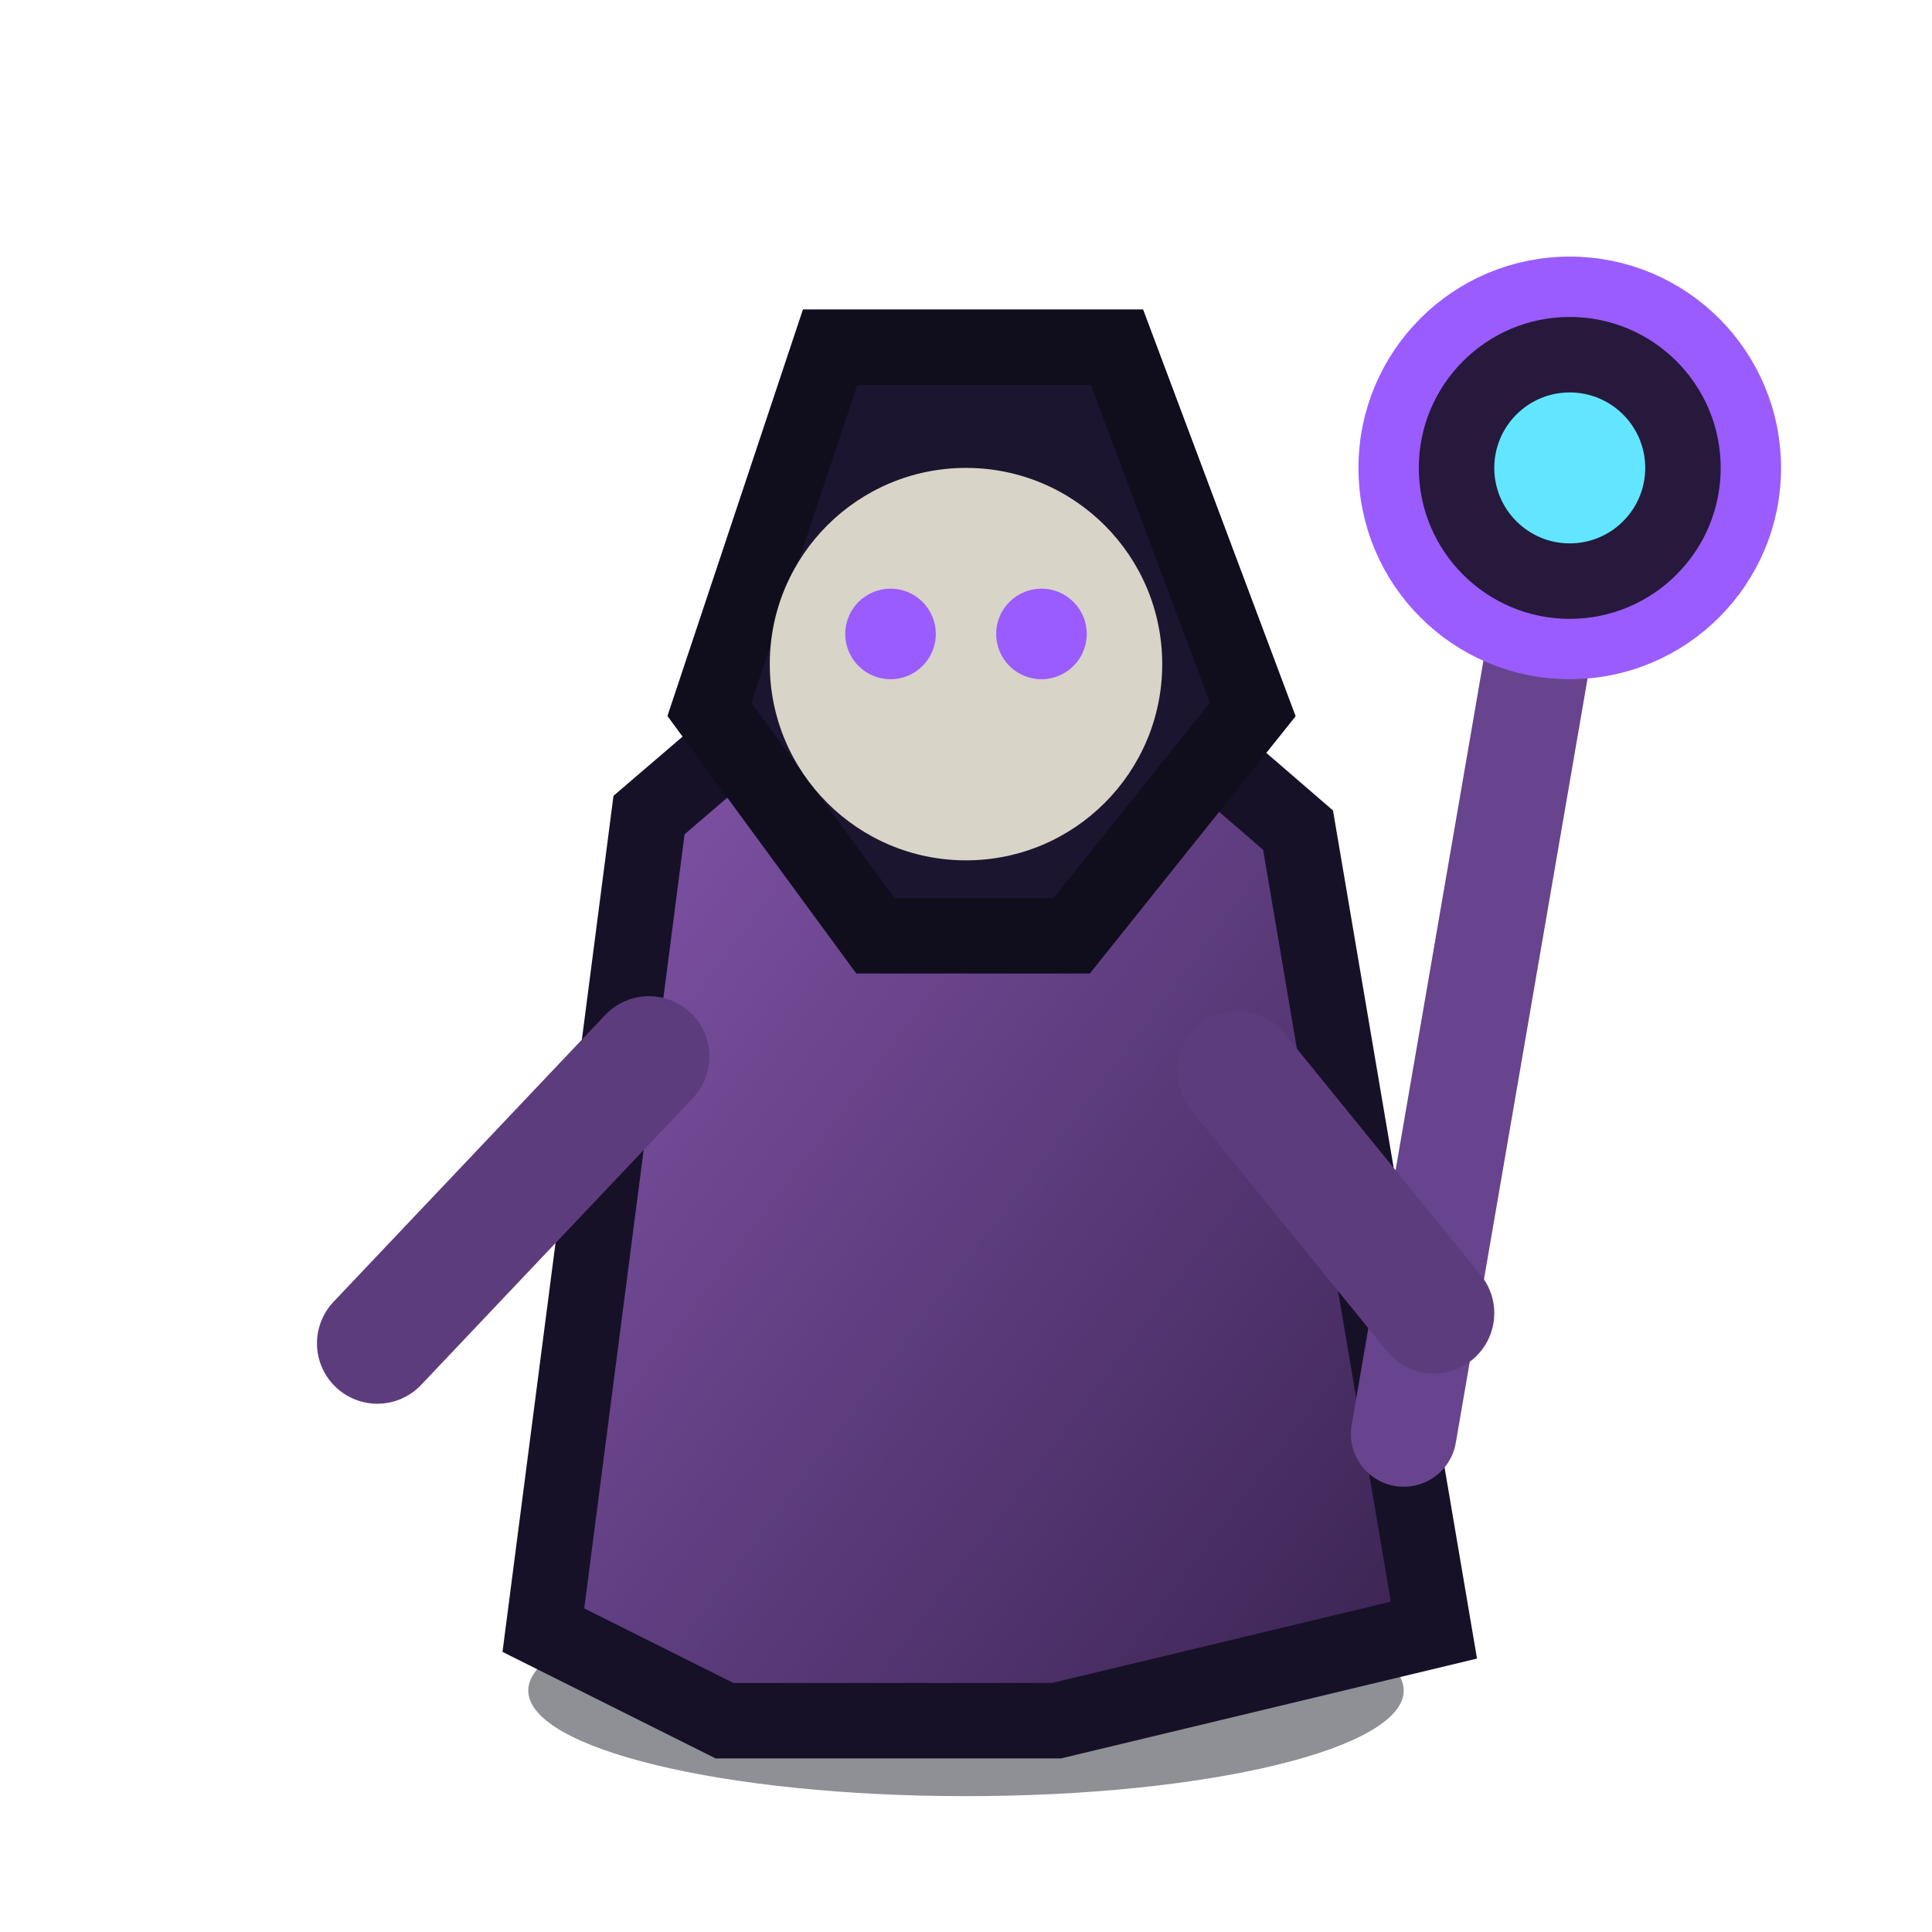
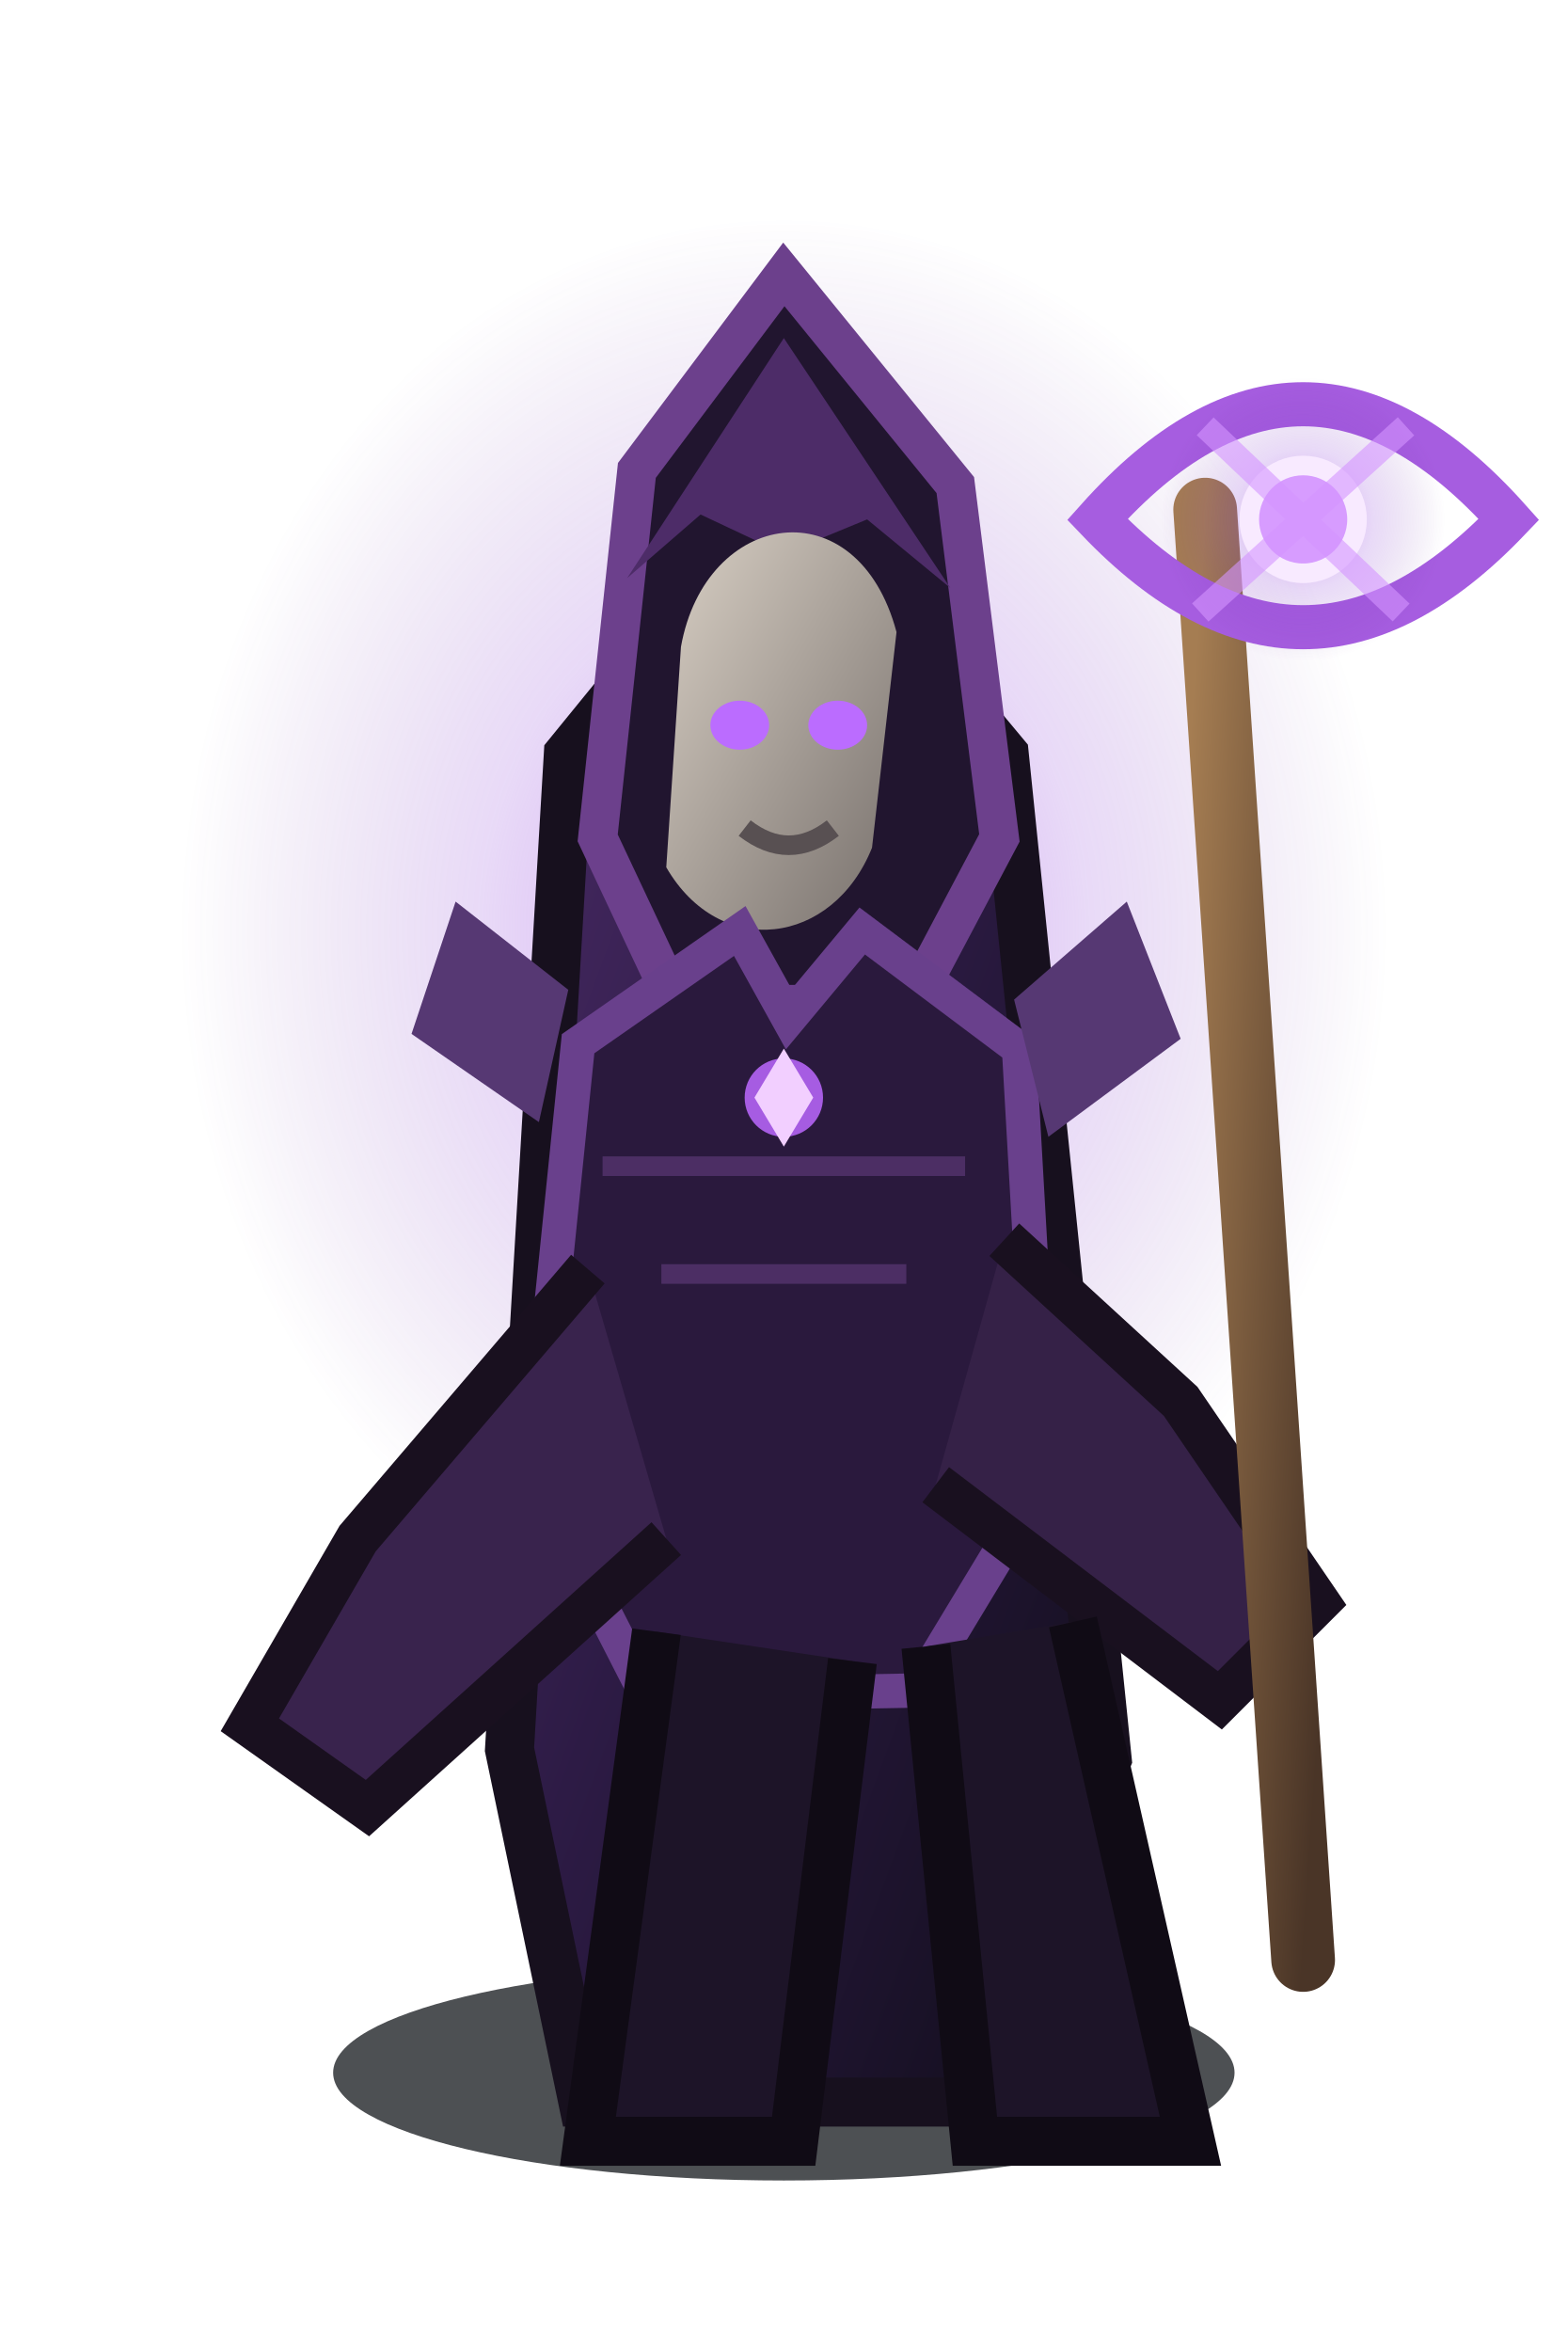
- <svg xmlns="http://www.w3.org/2000/svg" width="128" height="128" viewBox="0 0 128 128">
+ <svg xmlns="http://www.w3.org/2000/svg" width="320" height="480" viewBox="0 0 320 480">
  <defs>
-     <linearGradient id="n" x1="0" y1="0" x2="1" y2="1">
-       <stop stop-color="#8a5ab4" />
-       <stop offset="1" stop-color="#38224f" />
+     <linearGradient id="robe" x1="0" y1="0" x2="1" y2="1">
+       <stop stop-color="#4c2c69" />
+       <stop offset=".45" stop-color="#2d1b45" />
+       <stop offset="1" stop-color="#100d19" />
+     </linearGradient>
+     <linearGradient id="bone" x1="0" y1="0" x2="1" y2="1">
+       <stop stop-color="#d8cfc4" />
+       <stop offset="1" stop-color="#77706c" />
+     </linearGradient>
+     <radialGradient id="glow">
+       <stop stop-color="#d895ff" stop-opacity=".62" />
+       <stop offset=".5" stop-color="#8f45d9" stop-opacity=".2" />
+       <stop offset="1" stop-color="#5c1f8f" stop-opacity="0" />
+     </radialGradient>
+     <linearGradient id="staff" x1="0" y1="0" x2="1" y2="1">
+       <stop stop-color="#a57d52" />
+       <stop offset="1" stop-color="#4a3527" />
    </linearGradient>
  </defs>
-   <ellipse cx="64" cy="112" rx="29" ry="7" fill="#050814" opacity=".45" />
-   <path d="M36 108 43 54 64 36 86 55 95 108 70 114 48 114Z" fill="url(#n)" stroke="#171128" stroke-width="5" />
-   <path d="M47 47 55 23h19l9 24-12 15H58Z" fill="#1b1530" stroke="#100d1d" stroke-width="5" />
-   <circle cx="64" cy="44" r="13" fill="#d9d4c8" />
-   <circle cx="59" cy="42" r="3" fill="#9a5cff" />
-   <circle cx="69" cy="42" r="3" fill="#9a5cff" />
-   <path d="M93 95 103 37" stroke="#67448d" stroke-width="7" stroke-linecap="round" />
-   <circle cx="104" cy="31" r="12" fill="#27193c" stroke="#9a5cff" stroke-width="4" />
-   <circle cx="104" cy="31" r="5" fill="#62e6ff" />
-   <path d="M43 70 25 89m57-18 13 16" stroke="#5d3c7e" stroke-width="8" stroke-linecap="round" />
+   <ellipse cx="160" cy="423" rx="92" ry="22" fill="#02050a" opacity=".7" />
+   <ellipse cx="160" cy="190" rx="124" ry="145" fill="url(#glow)" />
+   <path d="M104 357 116 154 160 100 205 154 226 359 197 429 119 429Z" fill="url(#robe)" stroke="#17101e" stroke-width="10" />
+   <path d="M122 171 130 96 160 56 195 99 204 171 186 205 138 205Z" fill="#21152f" stroke="#6c408c" stroke-width="8" />
+   <path d="M128 118 160 69 194 120 177 106 160 113 143 105Z" fill="#4d2c68" />
+   <path d="M139 132c5-28 36-33 44-3l-5 44c-8 20-31 23-42 4Z" fill="url(#bone)" />
+   <ellipse cx="151" cy="148" rx="6" ry="5" fill="#bb6cff" />
+   <ellipse cx="171" cy="148" rx="6" ry="5" fill="#bb6cff" />
+   <path d="M152 169q9 7 18 0" fill="none" stroke="#585052" stroke-width="4" />
+   <path d="M118 213 151 190 161 208 176 190 208 214 213 302 187 345 132 346 109 301Z" fill="#2a193d" stroke="#69408c" stroke-width="7" />
+   <path d="M123 238h74M135 260h50" stroke="#8b57ac" stroke-width="4" opacity=".35" />
+   <path d="M120 259 73 314 51 352 75 369 136 314" fill="#39234d" stroke="#19101f" stroke-width="9" />
+   <path d="M205 253 241 286 269 327 249 347 191 303" fill="#352147" stroke="#19101f" stroke-width="9" />
+   <path d="M134 333 120 437h42l12-98M189 336l10 101h44l-24-106" fill="#1d1428" stroke="#100b15" stroke-width="10" />
+   <path d="M246 104 266 400" stroke="url(#staff)" stroke-width="13" stroke-linecap="round" />
+   <path d="M224 106q42-47 84 0-42 44-84 0Z" fill="none" stroke="#a65de0" stroke-width="9" />
+   <circle cx="266" cy="106" r="29" fill="url(#glow)" />
+   <circle cx="266" cy="106" r="11" fill="#d79cff" stroke="#f8eaff" stroke-width="4" />
+   <path d="M246 87 286 125M287 87l-42 38" stroke="#d494ff" stroke-width="5" opacity=".6" />
+   <path d="M116 202 93 184 84 211 110 229ZM207 204l23-20 11 28-27 20Z" fill="#563873" />
+   <circle cx="160" cy="224" r="8" fill="#a65ce2" />
+   <path d="M154 224 160 214 166 224 160 234Z" fill="#f2cfff" />
</svg>
